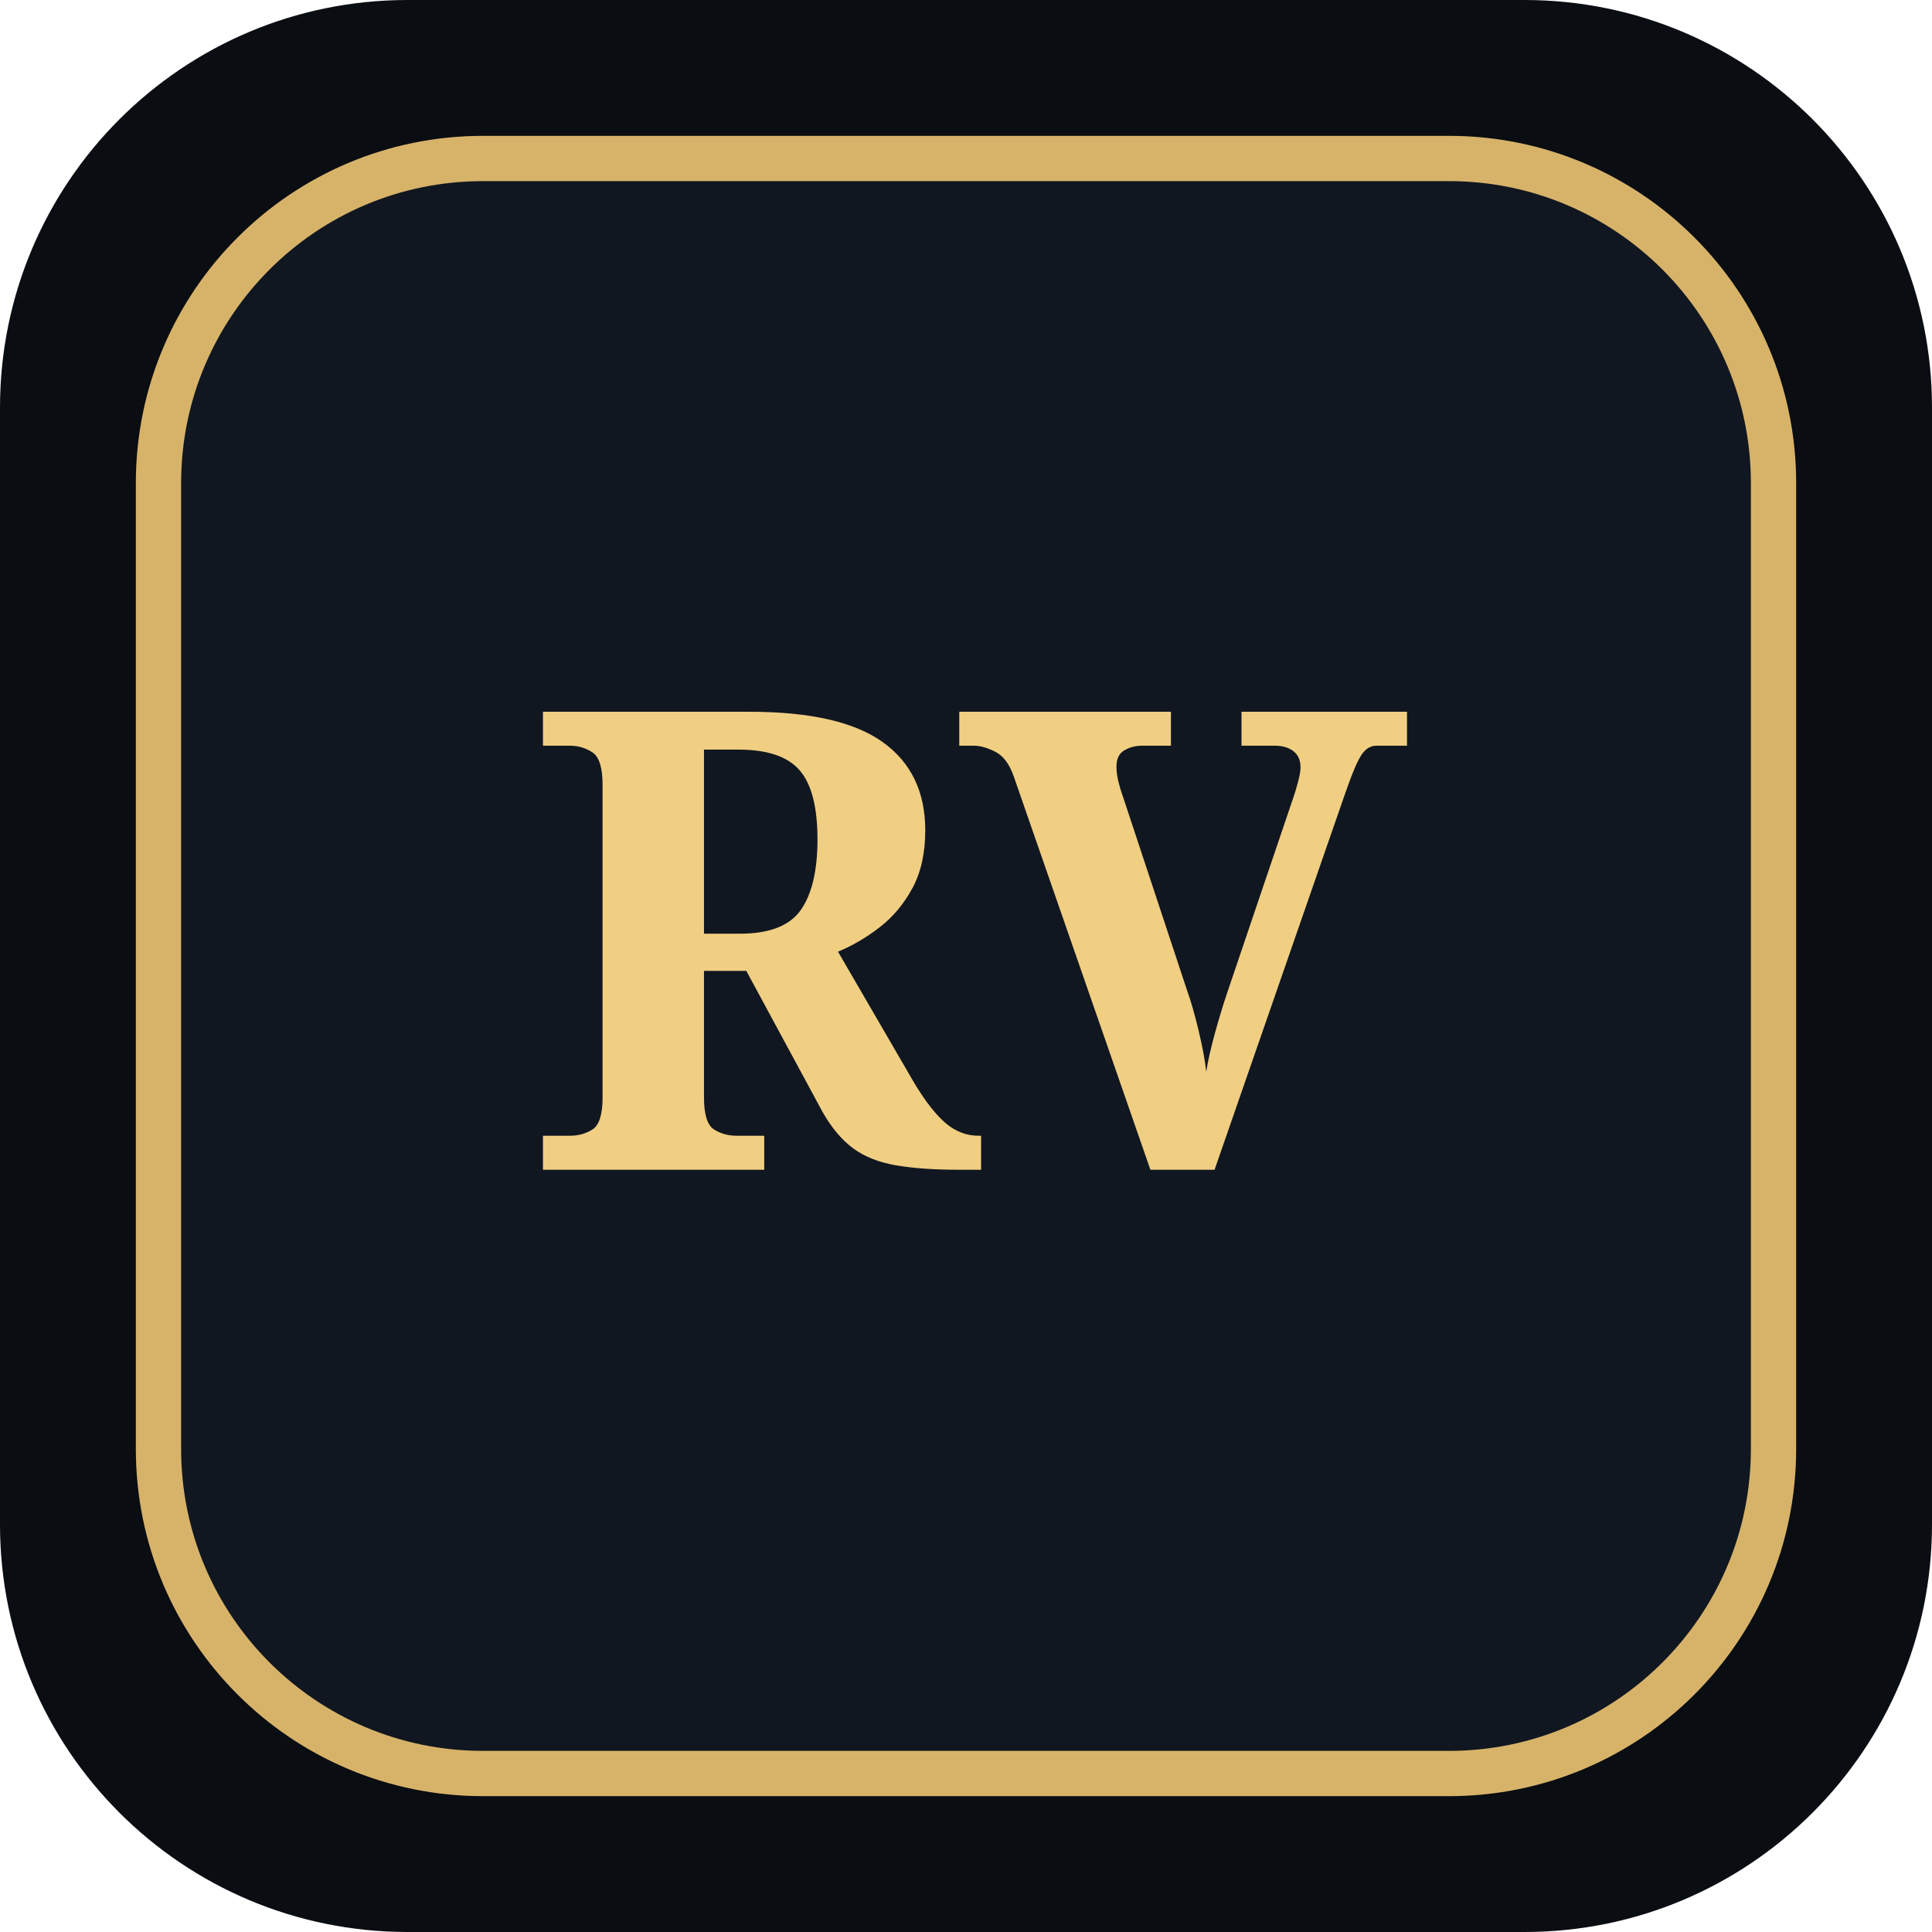
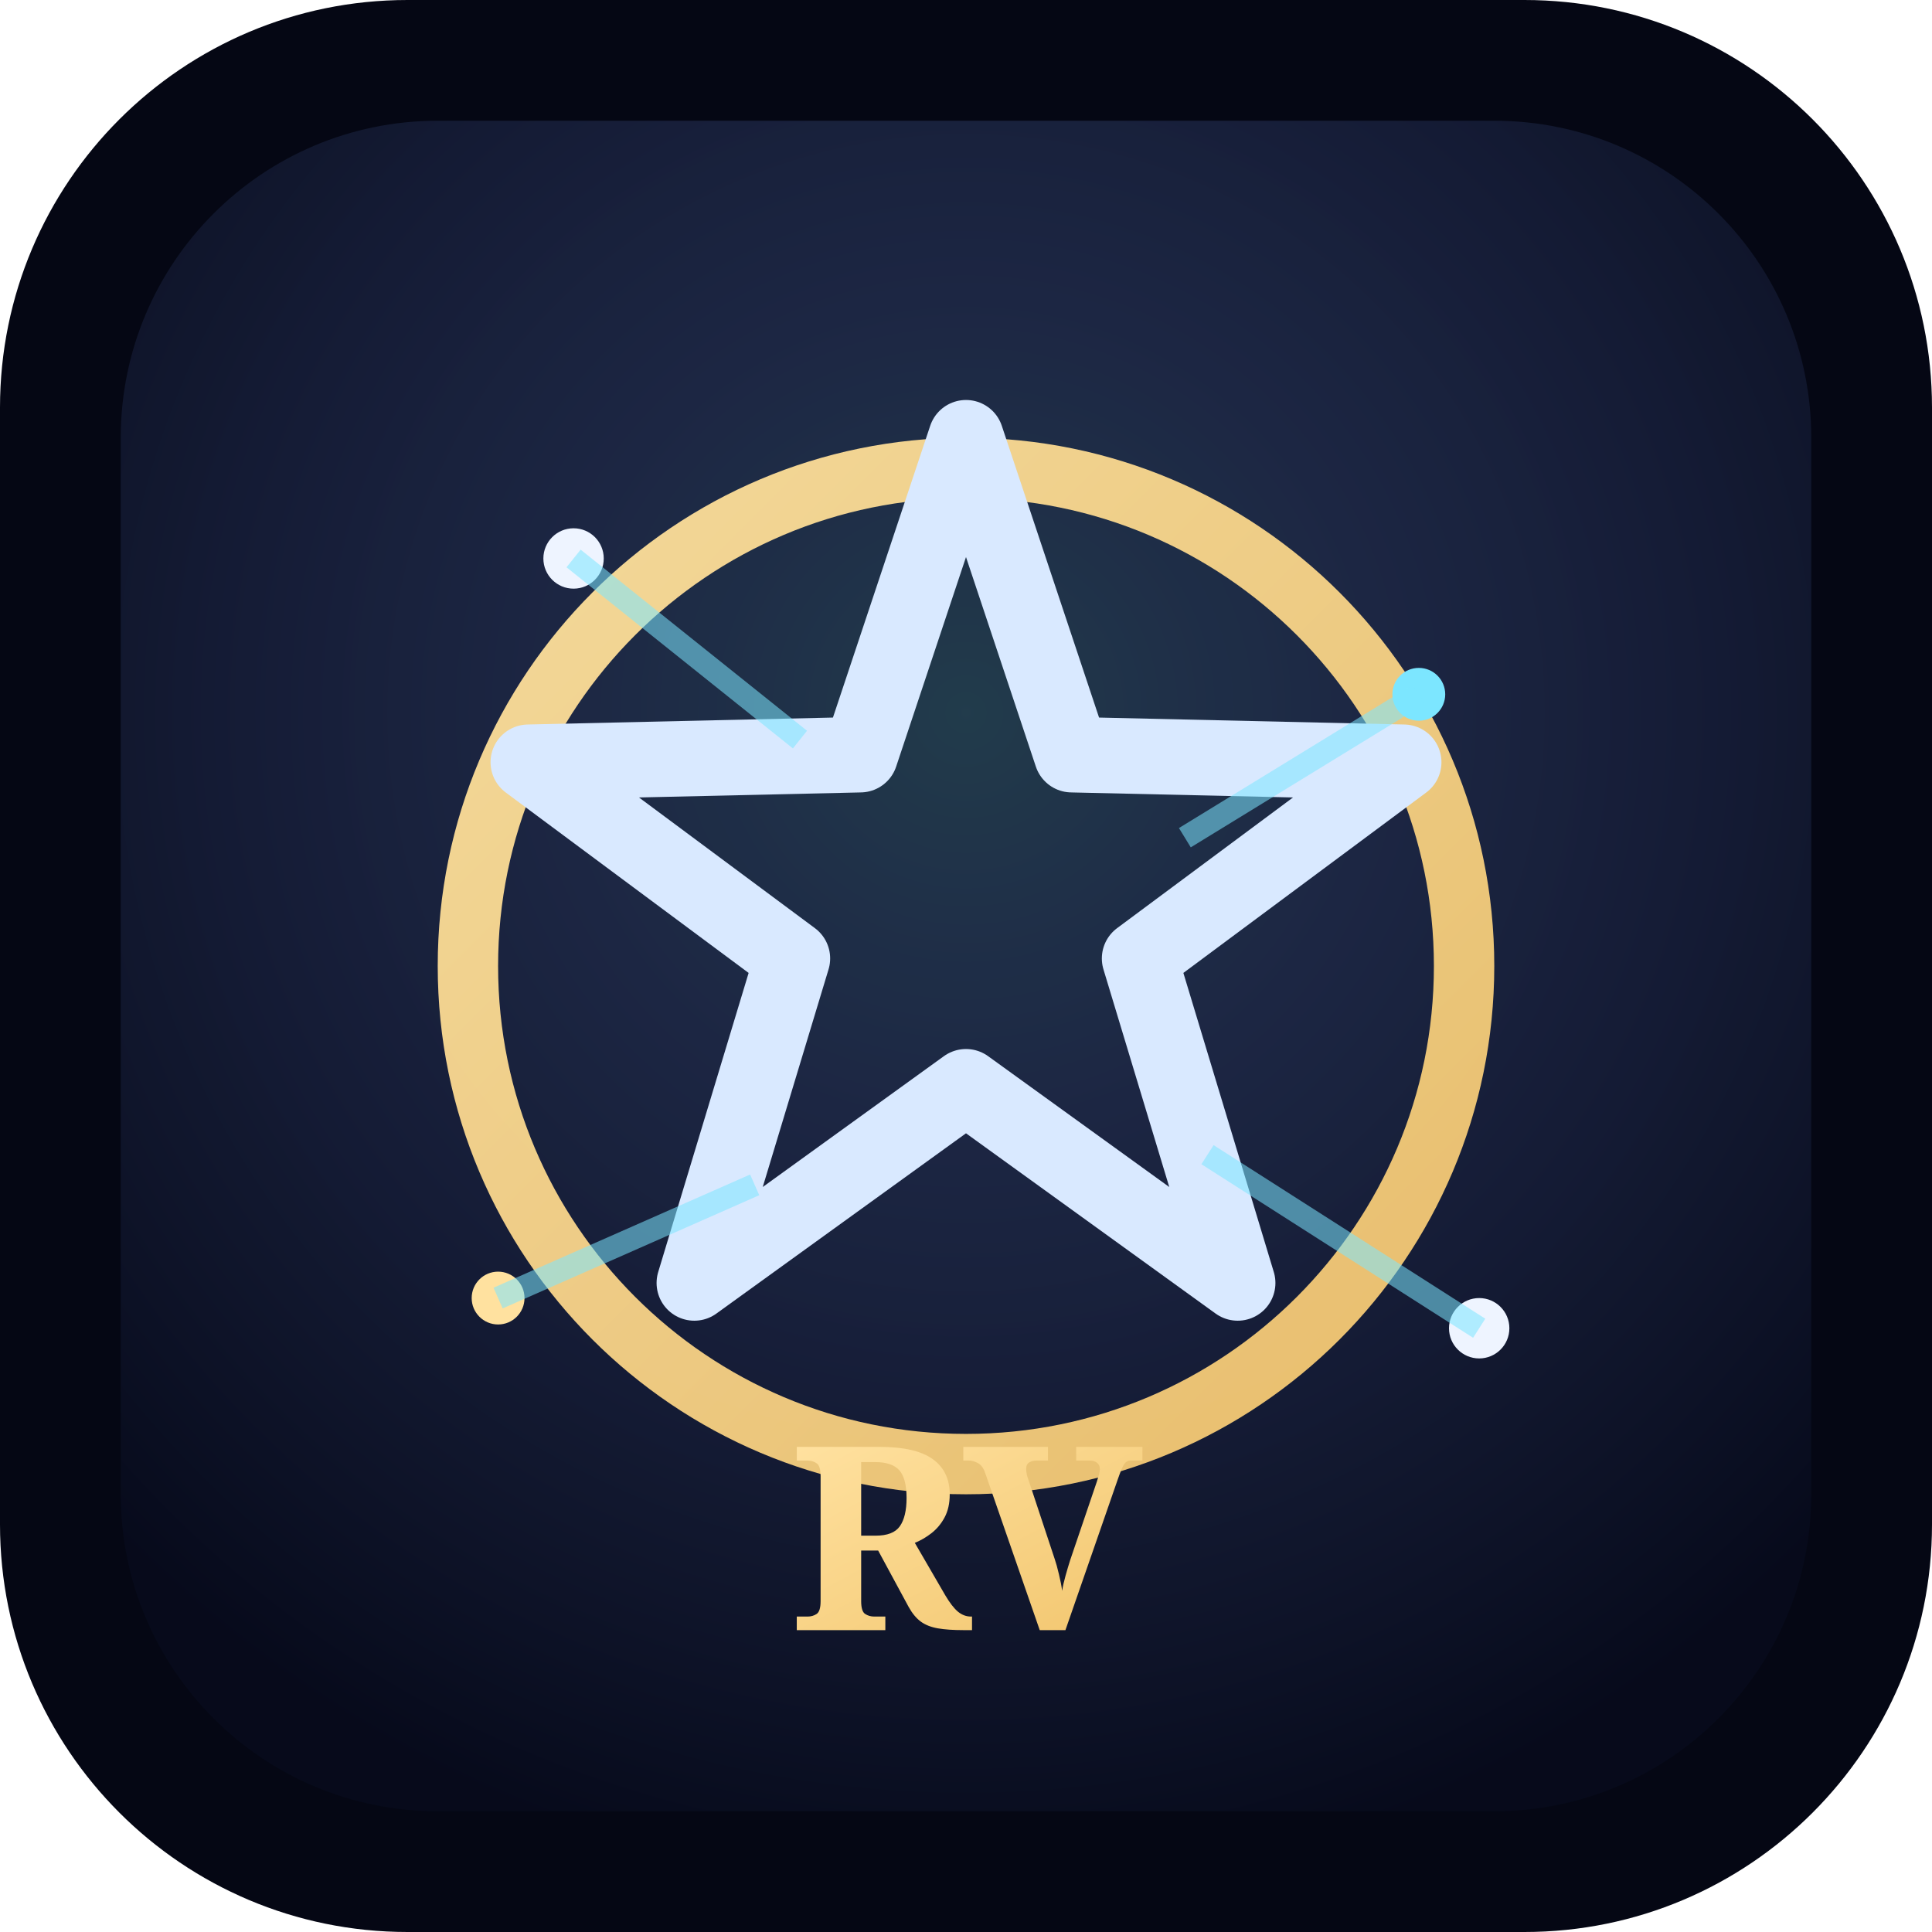
- <svg xmlns="http://www.w3.org/2000/svg" viewBox="0 0 512 512">
-   <rect width="512" height="512" rx="108" fill="#0a0d12" />
-   <rect x="42" y="42" width="428" height="428" rx="86" fill="#111720" stroke="#d7b36a" stroke-width="12" />
-   <text x="256" y="310" text-anchor="middle" font-family="Georgia,serif" font-size="170" font-weight="700" fill="#f0cf83">RV</text>
+ <svg xmlns="http://www.w3.org/2000/svg" viewBox="0 0 256 256" role="img" aria-label="Riftbound Vault cosmic icon">
+   <defs>
+     <radialGradient id="g1" cx="50%" cy="35%" r="70%">
+       <stop offset="0%" stop-color="#7ce6ff" stop-opacity="0.95" />
+       <stop offset="35%" stop-color="#79a0ff" stop-opacity="0.8" />
+       <stop offset="100%" stop-color="#0a1430" stop-opacity="1" />
+     </radialGradient>
+     <linearGradient id="gold" x1="0" y1="0" x2="1" y2="1">
+       <stop offset="0%" stop-color="#ffe19f" />
+       <stop offset="100%" stop-color="#f2c66f" />
+     </linearGradient>
+   </defs>
+   <rect width="256" height="256" rx="54" fill="#050714" />
+   <rect x="16" y="16" width="224" height="224" rx="42" fill="url(#g1)" opacity="0.25" />
+   <circle cx="128" cy="128" r="66" fill="none" stroke="url(#gold)" stroke-width="8" opacity="0.95" />
+   <path d="M128 58l14 42 44 1-35 26 13 43-36-26-36 26 13-43-35-26 44-1z" fill="none" stroke="#d9e9ff" stroke-width="10" stroke-linejoin="round" />
+   <circle cx="76" cy="74" r="4" fill="#eef4ff" />
+   <circle cx="188" cy="92" r="3.5" fill="#7ce6ff" />
+   <circle cx="66" cy="172" r="3.5" fill="#ffe19f" />
+   <circle cx="196" cy="176" r="4" fill="#eef4ff" />
+   <path d="M76 74l30 24M188 92l-31 19M66 172l34-15M196 176l-36-23" stroke="#7ce6ff" stroke-width="3" opacity="0.55" />
+   <text x="128" y="216" text-anchor="middle" font-size="34" font-family="Georgia, serif" font-weight="700" fill="url(#gold)">RV</text>
</svg>
